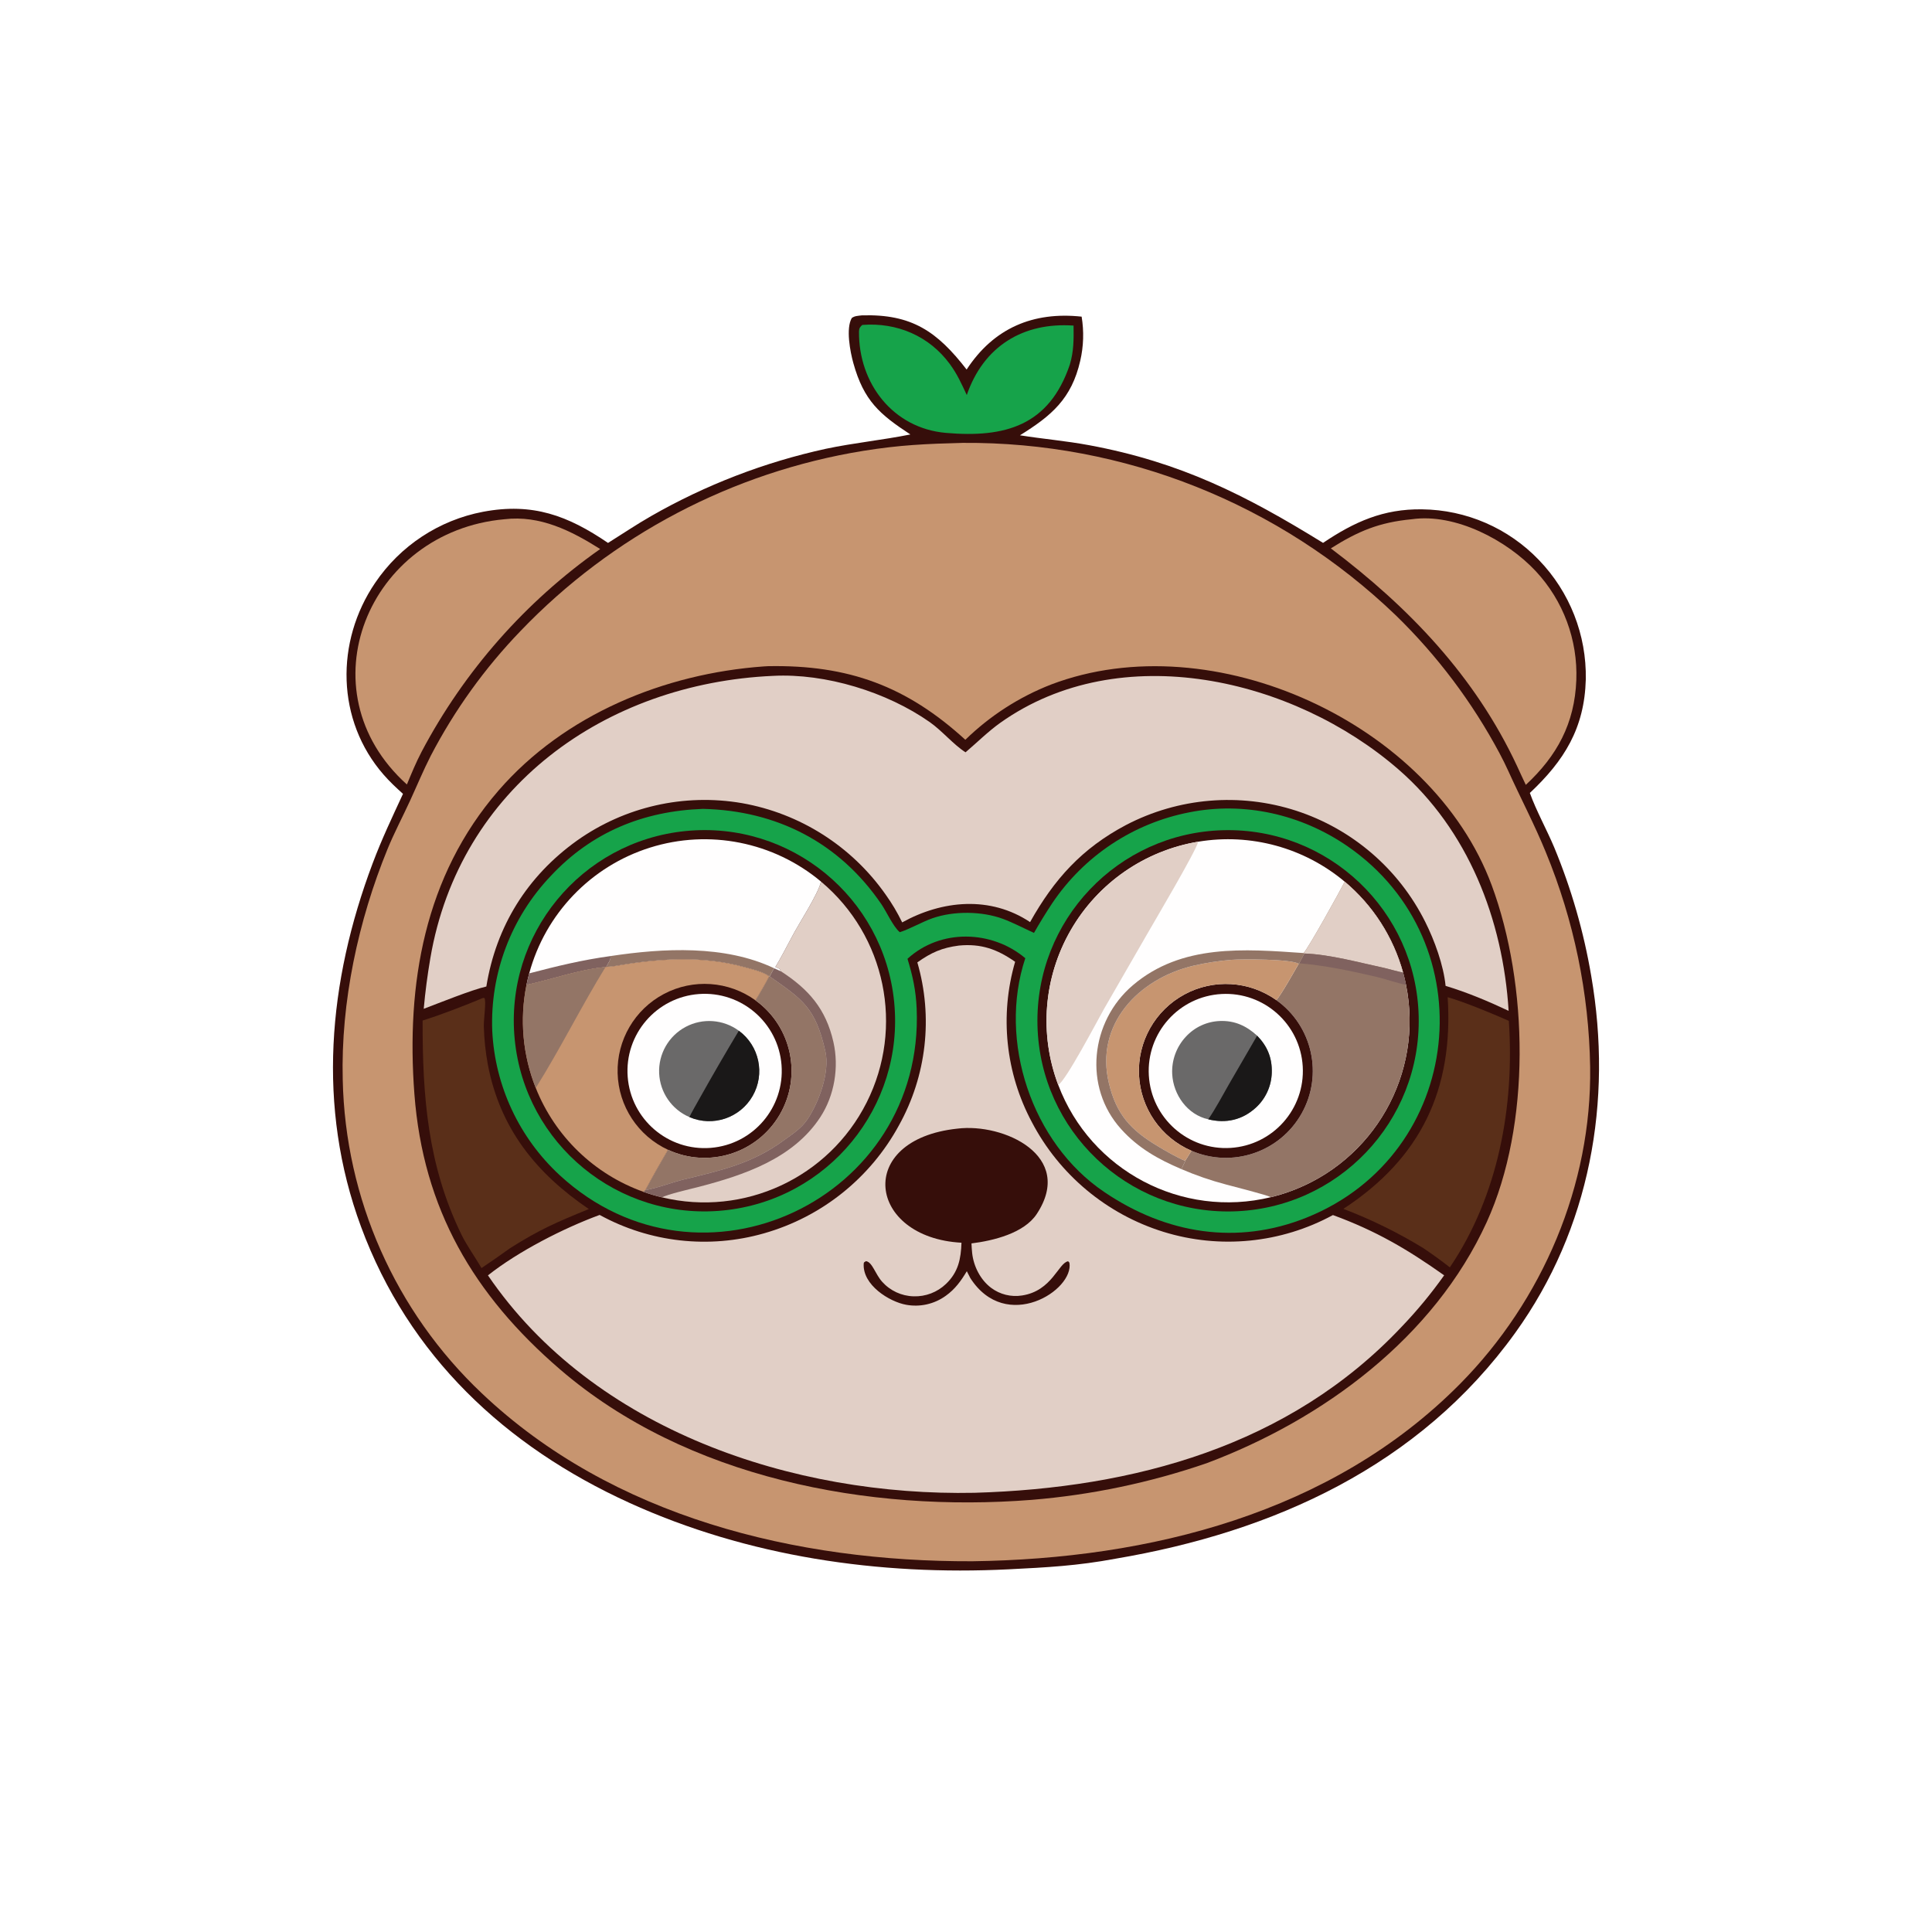
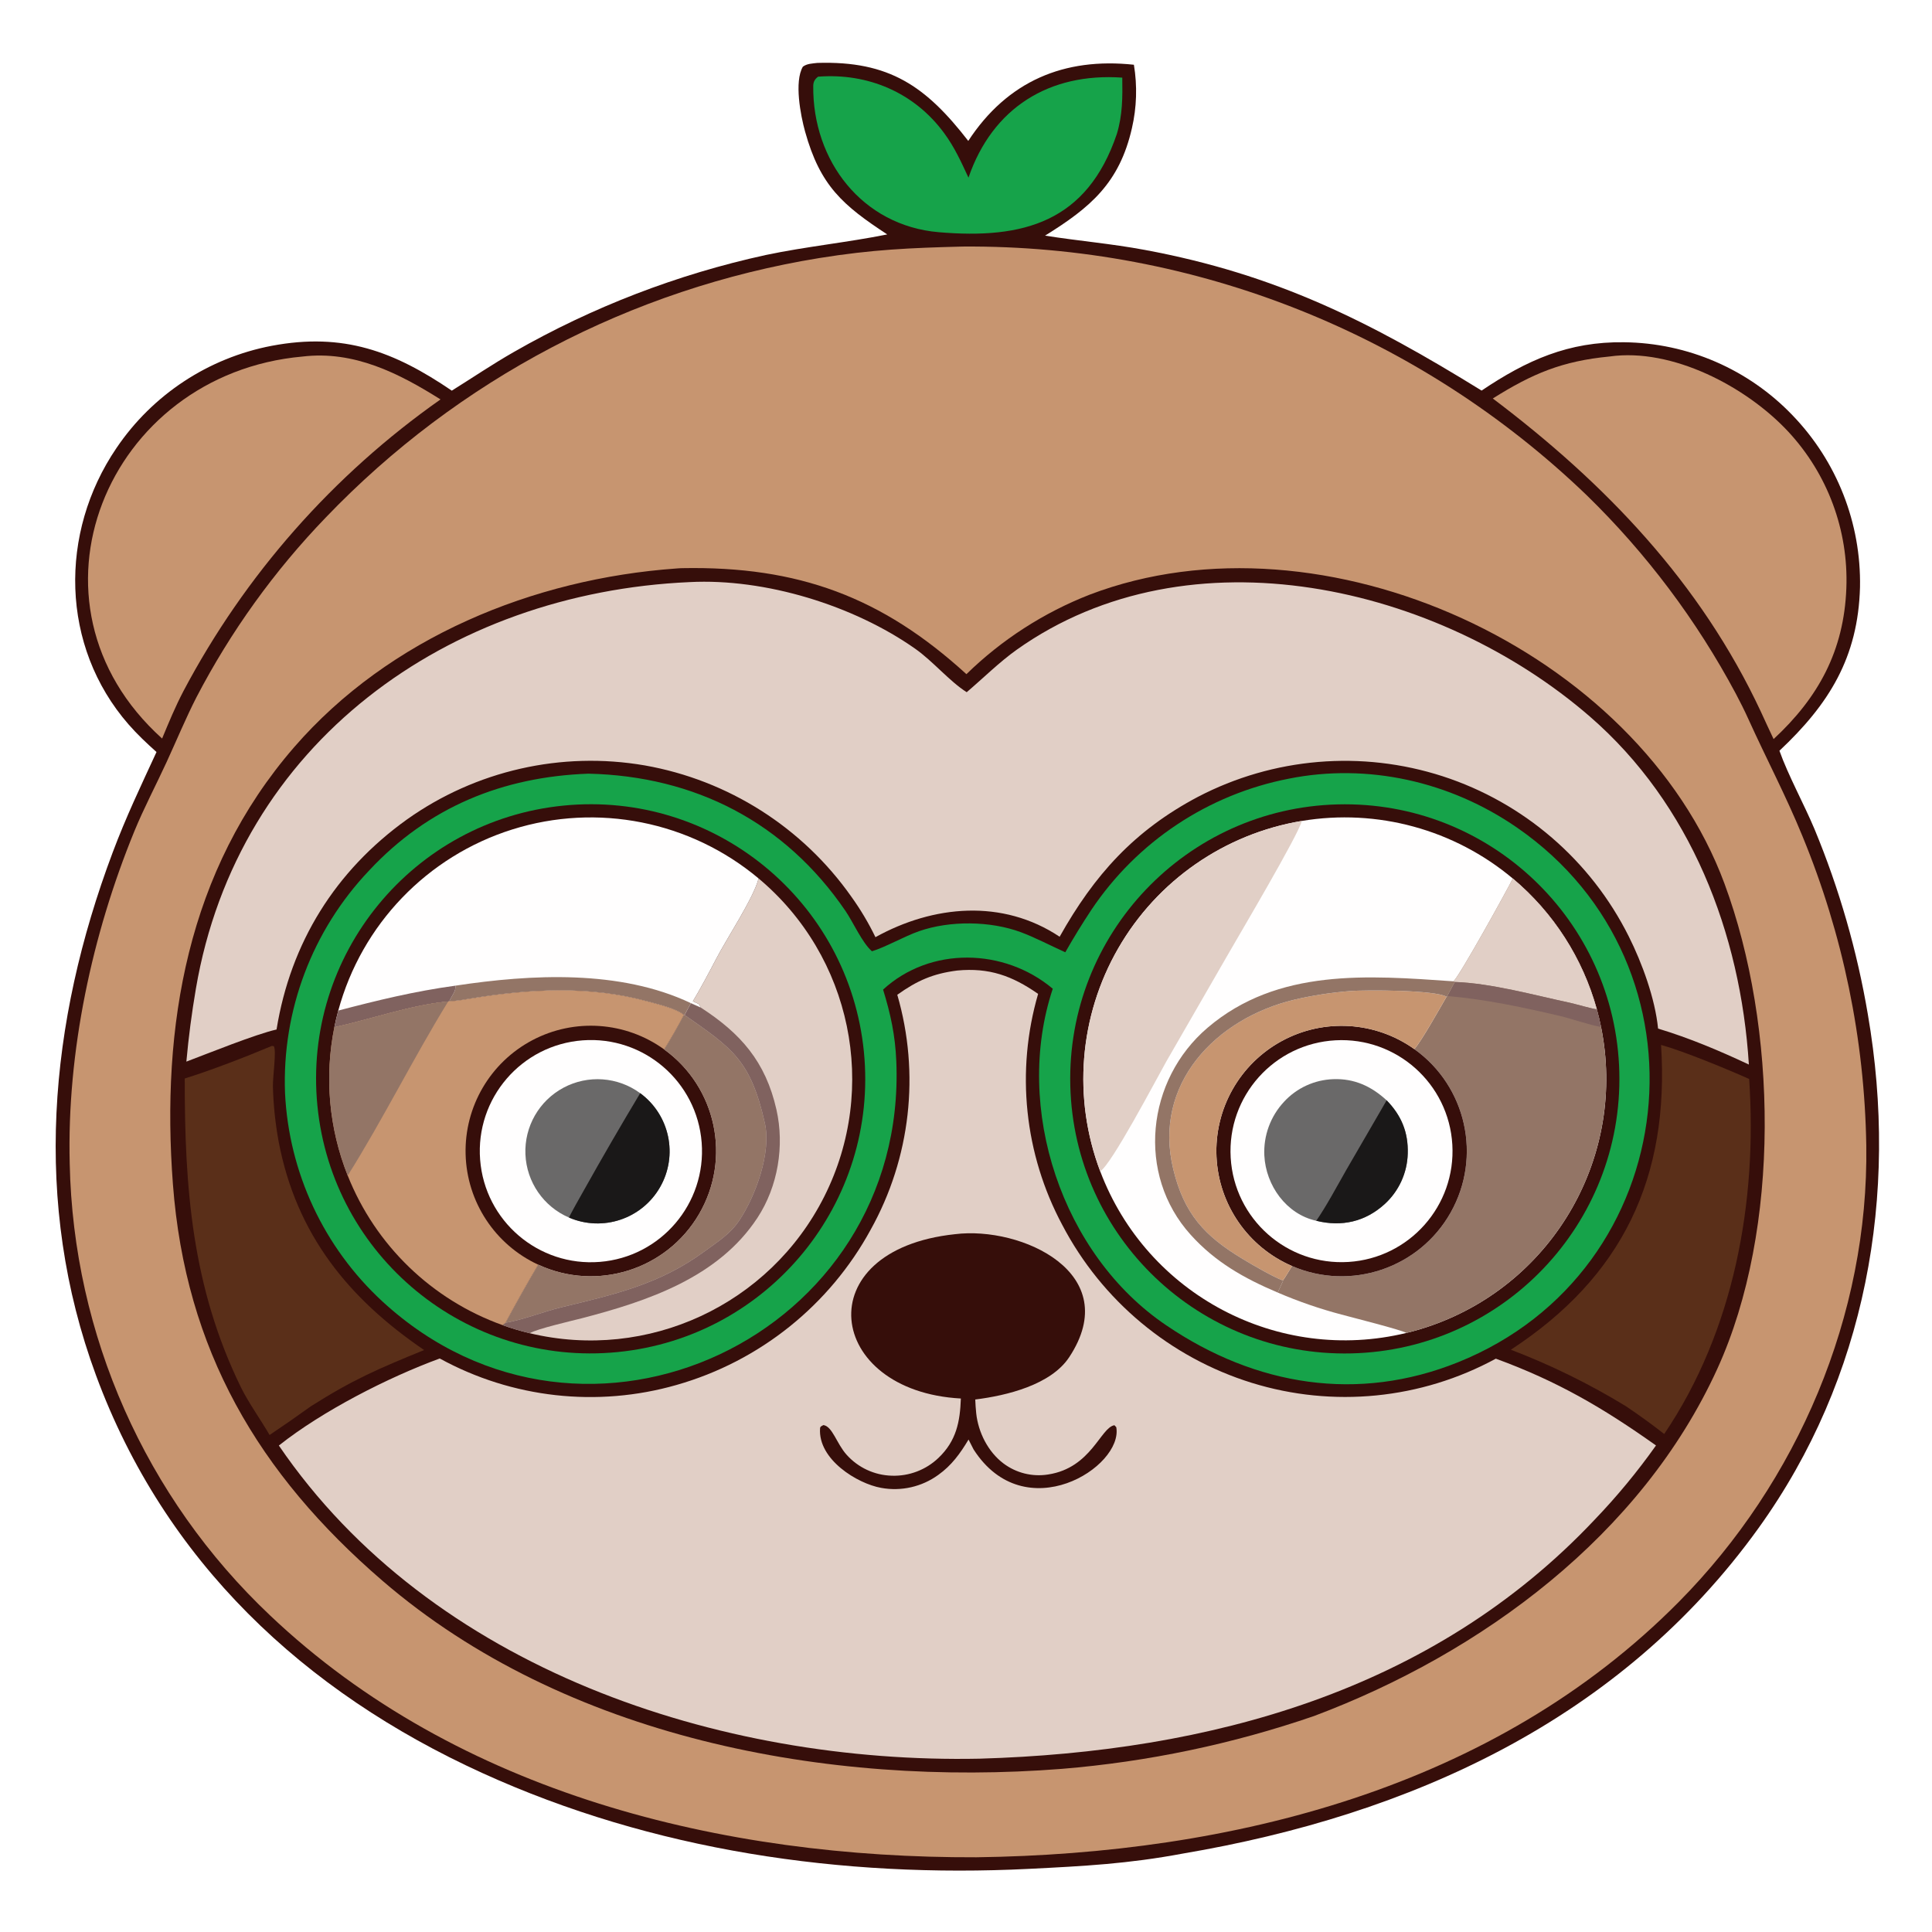
- <svg xmlns="http://www.w3.org/2000/svg" width="1024" height="1024" viewBox="0 0 1024 1024">
+ <svg xmlns="http://www.w3.org/2000/svg" width="1024" height="1024" viewBox="156 147 711 705">
  <path id="contorno-base" fill="#360E0A" d="M456.801 167.152C483.29 166.339 496.748 175.746 512.332 195.859C526.758 173.825 547.643 165.071 573.288 167.825C574.58 175.593 574.33 183.539 572.554 191.21C567.937 211.443 557.187 220.414 540.597 230.717C552.974 232.684 564.632 233.616 577.304 235.97C625.656 244.955 660.107 262.336 701.246 287.738C717.853 276.565 733.223 269.657 753.704 269.954C777.132 270.218 799.467 279.906 815.669 296.831C832.015 313.785 840.95 336.542 840.506 360.088C839.811 385.984 829.09 403.144 810.854 420.285C814.1 429.415 819.885 439.881 823.785 449.176C832.862 471.082 839.44 493.941 843.394 517.321C854.838 583.709 842.824 651.193 803.182 706.327C752.346 777.03 674.932 811.971 591.276 826.141C571.195 829.906 554.9 830.758 534.608 831.768C466.006 835.185 396.306 825.102 333.498 796.493C267.821 766.578 216.611 718.62 191.336 650.15C167.882 586.616 173.926 520.327 197.48 457.674C202.401 444.583 207.775 433.365 213.593 420.755C209.956 417.489 206.527 414.278 203.308 410.587C178.197 381.796 177.669 340.044 198.842 308.909C212.128 289.248 232.705 275.697 256.015 271.257C282.385 266.283 301.018 273.3 322.271 287.764C329.903 283 337.293 277.997 345.114 273.531C374.011 256.983 405.268 244.951 437.802 237.849C452.569 234.736 467.794 233.235 482.513 230.271C466.241 219.586 457.852 212.461 452.282 192.422C450.608 186.401 448.242 174.04 451.465 168.541C453.015 167.391 454.849 167.393 456.801 167.152Z" />
  <path id="cabeza-pelaje" fill="#C79570" d="M510.312 234.734C595.825 234.104 678.198 266.92 739.853 326.179C761.833 347.575 780.373 372.24 794.816 399.301C796.442 402.366 797.995 405.47 799.426 408.63C805.951 423.037 813.355 437.064 819.326 451.718C834.212 487.833 842.18 526.423 842.815 565.48C843.744 628.033 817.551 689.35 773.83 733.514C705.785 802.249 609.036 826.264 515.308 827.501C422.157 827.817 324.58 804.139 255.366 738.466C209.532 695.165 182.98 635.289 181.656 572.25C180.594 531.074 189.883 487.926 205.43 449.945C208.879 441.52 213.512 432.716 217.346 424.38C220.952 416.538 224.373 408.285 228.273 400.649C240.888 376.409 256.927 354.11 275.894 334.439C324.456 283.745 388.198 250.234 457.489 238.971C476.898 235.841 490.964 235.227 510.312 234.734Z" />
  <path id="mascara-contorno" fill="#360E0A" d="M404.844 353.215C405.251 353.16 406.621 353.097 407.113 353.087C449.796 352.298 480.572 363.719 511.655 392.1C524.684 379.385 540.139 369.424 557.1 362.81C642.861 330.183 758.812 383.321 790.626 469.178C810.092 521.711 811.528 596.169 787.995 647.741C760.035 709.015 701.313 752.351 639.536 775.535C609.545 785.844 578.384 792.369 546.776 794.96C460.465 801.741 363.892 783.574 296.771 725.754C251.027 686.349 224.251 640.743 219.639 579.856C215.227 521.62 224.932 464.307 264.24 418.989C299.264 378.61 352.238 356.983 404.844 353.215Z" />
  <path id="lentes-marco" fill="#16A34A" d="M548.042 494.447C551.051 489.158 554.237 483.971 557.593 478.895C574.44 453.72 600.642 436.314 630.379 430.545C659.298 424.784 689.579 431.515 714.259 448.549C788.071 499.494 776.067 611.779 692.55 645.339C655.809 660.103 618.206 654.12 585.24 631.76C546.842 605.881 528.86 551.738 543.43 507.866C525.608 492.857 498.379 492.22 480.987 508.183C483.776 517.25 485.457 525.052 485.852 534.552C490.048 635.383 371.58 691.817 296.742 622.959C275.174 603.084 262.296 575.519 260.892 546.224C259.757 515.895 270.905 486.391 291.811 464.389C313.615 440.989 340.995 429.856 372.584 428.719C411.66 429.62 444.833 446.527 467.143 479.227C469.986 483.395 473.279 490.938 476.882 494.078C481.855 492.588 488.724 488.61 494.217 486.692C505.562 482.732 520.446 482.892 531.677 487.054C536.864 488.976 542.888 492.134 548.042 494.447Z" />
  <g id="ojo-derecho">
    <path id="ojo-derecho-1" fill="#360E0A" d="M648.271 440.027C704.118 438.57 750.55 482.705 751.926 538.554C753.303 594.402 709.103 640.771 653.252 642.069C597.514 643.364 551.258 599.271 549.884 543.535C548.51 487.798 592.537 441.48 648.271 440.027Z" />
    <path id="ojo-derecho-2" fill="#FFFEFE" d="M635.081 446.119C662.818 441.496 691.189 449.238 712.733 467.309C727.675 479.842 738.456 496.62 743.647 515.42C744.243 517.579 744.764 519.758 745.208 521.954C754.707 568.916 728.206 615.71 683.047 631.719C679.943 632.82 676.784 633.76 673.583 634.536C626.389 645.986 578.061 620.473 560.892 575.046C550.708 548.1 553.133 518.008 567.5 493.04C581.867 468.072 606.666 450.854 635.081 446.119Z" />
    <path id="ojo-derecho-3" fill="#937566" d="M712.733 467.309C727.675 479.842 738.456 496.62 743.647 515.42C744.243 517.579 744.764 519.758 745.208 521.954C754.707 568.916 728.206 615.71 683.047 631.719C679.943 632.82 676.784 633.76 673.583 634.536C671.434 633.324 653.636 628.852 649.677 627.773C641.663 625.657 633.817 622.949 626.204 619.672L628.133 615.503L628.109 615.252C628.945 614.184 630.569 611.319 631.489 609.922C653.12 619.239 678.296 610.746 689.863 590.23C701.43 569.714 695.665 543.777 676.496 530.092C679.254 526.948 685.883 515.032 688.343 510.817L688.631 510.547L691.391 505.379L690.9 505.136C693.14 503.194 710.575 471.687 712.733 467.309Z" />
    <path id="ojo-derecho-4" fill="#E1CFC6" d="M712.733 467.309C727.675 479.842 738.456 496.62 743.647 515.42C742.645 515.468 735.468 513.404 733.913 513.073C720.686 510.261 704.831 505.834 691.391 505.379L690.9 505.136C693.14 503.194 710.575 471.687 712.733 467.309Z" />
    <path id="ojo-derecho-5" fill="#80625F" d="M691.391 505.379C704.831 505.834 720.686 510.261 733.913 513.073C735.468 513.404 742.645 515.468 743.647 515.42C744.243 517.579 744.764 519.758 745.208 521.954C740.644 521.153 734.566 518.929 729.714 517.801C715.755 514.556 702.896 511.803 688.631 510.547L691.391 505.379Z" />
    <path id="ojo-derecho-6" fill="#360E0A" d="M631.489 609.922C615.288 602.943 604.492 587.329 603.685 569.707C602.877 552.085 612.201 535.549 627.696 527.118C643.191 518.687 662.139 519.842 676.496 530.092C695.665 543.777 701.43 569.714 689.863 590.23C678.296 610.746 653.12 619.239 631.489 609.922Z" />
    <path id="ojo-derecho-7" fill="#FFFEFE" d="M647.475 526.843C669.939 525.623 689.162 542.793 690.476 565.252C691.79 587.711 674.7 607.005 652.247 608.413C629.661 609.829 610.227 592.615 608.906 570.024C607.584 547.432 624.878 528.07 647.475 526.843Z" />
    <path id="ojo-derecho-8" fill="#6A6969" d="M640.399 593.255C629.385 590.846 621.849 580.258 621.294 569.268C620.932 561.966 623.541 554.829 628.526 549.481C633.214 544.376 639.759 541.373 646.686 541.147C654.491 540.866 660.728 543.812 666.305 548.936C671.698 554.483 674.3 560.658 674.066 568.527C673.885 575.622 670.818 582.336 665.573 587.117C658.422 593.623 649.734 595.578 640.399 593.255Z" />
    <path id="ojo-derecho-9" fill="#1A1818" d="M666.305 548.936C671.698 554.483 674.3 560.658 674.066 568.527C673.885 575.622 670.818 582.336 665.573 587.117C658.422 593.623 649.734 595.578 640.399 593.255C644.005 588.09 648.242 580.177 651.391 574.656L666.305 548.936Z" />
    <path id="ojo-derecho-10" fill="#E1CFC6" d="M560.892 575.046C550.708 548.1 553.133 518.008 567.5 493.04C581.867 468.072 606.666 450.854 635.081 446.119C633.855 451.218 612.182 487.8 607.966 495.161L585.2 534.671C581.436 541.354 565.07 572.561 560.892 575.046Z" />
    <path id="ojo-derecho-11" fill="#C79570" d="M628.109 615.252C624.621 613.942 616.963 609.538 613.568 607.457C599.224 598.876 591.751 590.673 587.774 574.272C580.174 542.931 603.415 518.798 632.391 511.881C639.109 510.322 645.933 509.266 652.808 508.72C658.24 508.275 684.216 508.276 688.343 510.817C685.883 515.032 679.254 526.948 676.496 530.092C662.139 519.842 643.191 518.687 627.696 527.118C612.201 535.549 602.877 552.085 603.685 569.707C604.492 587.329 615.288 602.943 631.489 609.922C630.569 611.319 628.945 614.184 628.109 615.252Z" />
    <path id="ojo-derecho-12" fill="#937566" d="M626.204 619.672C613.845 614.425 603.278 608.495 594.205 598.437C574.088 576.184 577.861 541.434 600.415 522.211C626.253 500.19 659.569 502.978 690.9 505.136L691.391 505.379L688.631 510.547L688.343 510.817C684.216 508.276 658.24 508.275 652.808 508.72C645.933 509.266 639.109 510.322 632.391 511.881C603.415 518.798 580.174 542.931 587.774 574.272C591.751 590.673 599.224 598.876 613.568 607.457C616.963 609.538 624.621 613.942 628.109 615.252L628.133 615.503L626.204 619.672Z" />
  </g>
  <g id="ojo-izquierdo">
    <path id="ojo-izquierdo-1" fill="#360E0A" d="M363.386 440.469C418.938 434.953 468.437 475.531 473.926 531.086C479.414 586.641 438.811 636.121 383.254 641.581C327.735 647.038 278.298 606.47 272.814 550.954C267.33 495.439 307.872 445.982 363.386 440.469Z" />
    <path id="ojo-izquierdo-2" fill="#360E0A" d="M280.492 515.903C289.072 484.218 313.211 459.091 344.528 449.249C375.844 439.406 410.017 446.205 435.182 467.284C469.419 495.963 479.426 544.429 459.348 584.323C439.269 624.218 394.382 645.056 350.951 634.645C347.572 633.835 344.239 632.843 340.967 631.672C314.942 622.362 294.176 602.311 283.96 576.627C277.068 559.299 275.358 540.342 279.04 522.061C279.456 519.993 279.94 517.939 280.492 515.903Z" />
    <path id="ojo-izquierdo-3" fill="#E1CFC6" d="M435.182 467.284C469.419 495.963 479.426 544.429 459.348 584.323C439.269 624.218 394.382 645.056 350.951 634.645C347.572 633.835 344.239 632.843 340.967 631.672L342.022 630.802C345.89 623.591 349.902 616.457 354.054 609.406C375.61 619.394 401.226 611.365 413.224 590.86C425.223 570.355 419.674 544.09 400.407 530.191C402.54 526.807 405.875 521.042 407.656 517.503L407.926 517.508L410.238 513.163L413.837 514.761C413.249 513.139 413.112 513.549 410.977 512.49C413.015 509.24 417.65 500.589 419.522 496.951C423.359 489.493 433.351 474.489 435.182 467.284Z" />
    <path id="ojo-izquierdo-4" fill="#937566" d="M407.656 517.503L407.926 517.508C425.274 529.712 432.21 533.892 437.48 557.332C439.919 568.18 434.068 584.152 428.061 593.147C424.687 598.198 420.033 601.024 415.3 604.503C398.628 616.76 381.983 620.382 362.354 625.165C355.862 626.747 348.955 629.577 342.022 630.802C345.89 623.591 349.902 616.457 354.054 609.406C375.61 619.394 401.226 611.365 413.224 590.86C425.223 570.355 419.674 544.09 400.407 530.191C402.54 526.807 405.875 521.042 407.656 517.503Z" />
    <path id="ojo-izquierdo-5" fill="#80625F" d="M410.238 513.163L413.837 514.761C428.535 524.246 437.748 534.662 441.742 552.358C444.741 565.643 442.323 580.577 434.785 592.11C420.386 614.141 394.275 622.857 370.007 629.161C366.919 629.963 353.434 633.066 350.951 634.645C347.572 633.835 344.239 632.843 340.967 631.672L342.022 630.802C348.955 629.577 355.862 626.747 362.354 625.165C381.983 620.382 398.628 616.76 415.3 604.503C420.033 601.024 424.687 598.198 428.061 593.147C434.068 584.152 439.919 568.18 437.48 557.332C432.21 533.892 425.274 529.712 407.926 517.508L410.238 513.163Z" />
    <path id="ojo-izquierdo-6" fill="#FFFEFE" d="M280.492 515.903C289.072 484.218 313.211 459.091 344.528 449.249C375.844 439.406 410.017 446.205 435.182 467.284C433.351 474.489 423.359 489.493 419.522 496.951C417.65 500.589 413.015 509.24 410.977 512.49C413.112 513.549 413.249 513.139 413.837 514.761L410.238 513.163L407.926 517.508L407.656 517.503C404.793 515.127 398.116 513.592 394.461 512.581C373.023 506.656 350.698 507.91 328.982 511.514C326.377 511.946 323.998 512.408 321.352 512.456L320.925 512.583C307.499 513.779 292.429 519.11 279.04 522.061C279.456 519.993 279.94 517.939 280.492 515.903Z" />
    <path id="ojo-izquierdo-7" fill="#937566" d="M323.611 506.734C351.609 502.492 384.211 500.806 410.238 513.163L407.926 517.508L407.656 517.503C404.793 515.127 398.116 513.592 394.461 512.581C373.023 506.656 350.698 507.91 328.982 511.514C326.377 511.946 323.998 512.408 321.352 512.456C322.391 510.134 323.786 508.919 323.611 506.734Z" />
    <path id="ojo-izquierdo-8" fill="#80625F" d="M280.492 515.903C295.026 512.096 308.644 508.777 323.611 506.734C323.786 508.919 322.391 510.134 321.352 512.456L320.925 512.583C307.499 513.779 292.429 519.11 279.04 522.061C279.456 519.993 279.94 517.939 280.492 515.903Z" />
    <path id="ojo-izquierdo-9" fill="#C79570" d="M321.352 512.456C323.998 512.408 326.377 511.946 328.982 511.514C350.698 507.91 373.023 506.656 394.461 512.581C398.116 513.592 404.793 515.127 407.656 517.503C405.875 521.042 402.54 526.807 400.407 530.191C386.196 519.938 367.4 518.629 351.905 526.813C336.41 534.997 326.895 551.259 327.35 568.777C327.806 586.294 338.154 602.039 354.054 609.406C349.902 616.457 345.89 623.591 342.022 630.802L340.967 631.672C314.942 622.362 294.176 602.311 283.96 576.627C277.068 559.299 275.358 540.342 279.04 522.061C292.429 519.11 307.499 513.779 320.925 512.583L321.352 512.456Z" />
    <path id="ojo-izquierdo-10" fill="#937566" d="M320.925 512.583C308.354 532.961 296.626 556.521 283.96 576.627C277.068 559.299 275.358 540.342 279.04 522.061C292.429 519.11 307.499 513.779 320.925 512.583Z" />
    <path id="ojo-izquierdo-11" fill="#FFFEFE" d="M370.44 526.859C392.909 525.196 412.489 542.022 414.225 564.485C415.961 586.948 399.198 606.583 376.741 608.391C354.181 610.208 334.437 593.352 332.693 570.786C330.949 548.22 347.869 528.531 370.44 526.859Z" />
    <path id="ojo-izquierdo-12" fill="#6A6969" d="M365.411 592.084C356.032 588.058 349.793 579.009 349.364 568.811C348.935 558.613 354.393 549.073 363.401 544.273C372.409 539.473 383.371 540.265 391.597 546.308C402.467 554.296 405.617 569.166 398.919 580.875C392.221 592.583 377.806 597.406 365.411 592.084Z" />
    <path id="ojo-izquierdo-13" fill="#1A1818" d="M391.597 546.308C402.467 554.296 405.617 569.166 398.919 580.875C392.221 592.583 377.806 597.406 365.411 592.084C365.638 591.252 370.145 583.343 370.932 581.944C377.639 569.961 384.528 558.081 391.597 546.308Z" />
  </g>
  <g id="boca-nariz">
    <path id="boca-nariz-1" fill="#E1CFC6" d="M508.272 501.167C520.006 500.057 528.487 503.094 538.038 509.764C529.774 538.179 532.966 568.701 546.93 594.791C561.518 622.671 586.617 643.585 616.671 652.905C646.585 662.166 678.97 658.957 706.484 644.006C729.202 652.32 745.921 662.116 765.428 675.948C758.59 685.595 751.047 694.722 742.862 703.256C683.264 766.518 600.959 788.745 516.515 791.215C420.623 793.172 314.639 758.157 258.623 675.973C274.661 663.254 298.727 650.951 317.83 643.938C344.457 658.544 375.774 662.045 404.97 653.681C435.501 644.998 461.255 624.395 476.429 596.515C491.104 570.169 494.628 539.047 486.213 510.087C493.518 504.881 499.313 502.307 508.272 501.167Z" />
    <path id="boca-nariz-2" fill="#360E0A" d="M507.423 598.2C531.898 595.136 569.911 612.567 549.464 643.485C542.753 653.632 526.52 657.597 514.905 659.032C514.968 660.749 515.088 662.464 515.265 664.173C516.031 671.153 519.604 678.264 525.259 682.541C529.967 686.094 535.922 687.569 541.744 686.625C557.628 684.192 560.994 669.335 566.124 668.499L566.804 669.228C569.447 683.886 533.158 706.807 514.291 677.41L512.436 673.767C509.368 678.892 506.214 683.29 501.284 686.793C495.227 691.187 487.634 692.907 480.274 691.553C471.468 689.983 457.022 681.095 457.789 669.692C457.842 668.899 458.325 668.862 459.02 668.443C462.362 668.93 463.871 675.254 467.546 679.347C471.798 684.116 477.833 686.914 484.22 687.079C490.584 687.286 496.764 684.926 501.368 680.528C507.977 674.218 509.303 667.2 509.608 658.668C459.757 655.982 452.785 604.009 507.423 598.2Z" />
  </g>
  <path id="mascara-superior" fill="#E1CFC6" d="M409.789 358.221C437.58 356.783 470.066 366.753 492.809 382.747C499.367 387.36 505.445 394.75 511.76 398.74C517.669 393.712 523.849 387.591 530.16 383.11C593.827 337.905 685.531 359.49 741.132 407.733C778.152 439.854 796.576 487.315 799.607 535.767C788.792 530.685 777.645 525.984 766.192 522.53C765.116 511.564 760.322 498.414 755.416 488.634C741.421 460.611 716.765 439.377 686.977 429.692C657.125 420.023 624.64 422.752 596.82 437.267C573.404 449.654 558.722 465.996 545.961 488.731C524.925 474.725 499.467 477.099 478.176 488.894C475.652 483.682 472.684 478.696 469.305 473.992C451.341 448.475 424.007 431.106 393.276 425.68C362.614 420.396 331.111 427.56 305.749 445.582C279.404 464.474 262.95 490.911 257.772 522.867C250.088 524.592 232.549 531.689 224.586 534.689C225.412 525.52 226.543 516.942 228.083 507.891C243.482 417.404 320.891 362.156 409.789 358.221Z" />
  <g id="orejas">
    <path id="oreja-izquierda-sombra" fill="#5A2F19" d="M256.024 528.917L256.741 528.976C257.843 530.511 256.338 540.141 256.436 543.985C256.622 550.784 257.335 557.558 258.569 564.246C265.054 598.223 284.185 621.845 312.084 640.831C295.048 647.779 285.825 651.749 270.373 661.55C265.377 665.15 260.322 668.667 255.209 672.098C251.965 666.494 247.384 660.104 244.661 654.534C226.602 617.599 223.94 581.055 223.989 540.905C233.58 537.925 246.748 532.832 256.024 528.917Z" />
    <path id="oreja-derecha-sombra" fill="#5A2F19" d="M767.292 528.54C775.721 530.895 791.601 537.442 799.71 541.08C802.79 586.19 794.135 633.778 768.45 671.725C763.857 668.137 759.136 664.716 754.296 661.469C740.868 653.272 726.716 646.326 712.017 640.718C753.168 613.813 770.424 577.337 767.292 528.54Z" />
    <path id="oreja-derecha-exterior" fill="#C79570" d="M748.294 275.201C771.371 271.903 798.691 286.333 814.027 302.774C828.573 318.384 836.294 339.148 835.481 360.469C834.605 383.463 825.222 400.685 808.707 415.992C807.108 412.659 805.564 409.247 804.01 405.888C781.798 358.365 746.753 321.876 705.367 290.648C719.935 281.485 730.934 276.867 748.294 275.201Z" />
    <path id="oreja-izquierda-exterior" fill="#C79570" d="M267.363 275.209C286.267 272.959 302.772 281.332 318.115 290.993C278.552 318.795 246.135 355.573 223.521 398.314C220.424 404.256 218.239 409.594 215.66 415.79C160.256 365.932 195.184 281.648 267.363 275.209Z" />
  </g>
  <path id="hoja" fill="#16A34A" d="M457.062 172.219C475.422 170.794 492.548 178.086 503.481 193.023C507.396 198.372 509.626 203.406 512.411 209.373C521.249 183.667 542.119 170.692 569.013 172.57C569.119 179.864 569.128 186.267 567.02 193.278C556.05 225.712 532.642 232.13 501.433 229.45C473.321 227.036 455.017 203.218 455.284 175.66C455.3 174.042 455.891 173.133 457.062 172.219Z" />
</svg>
